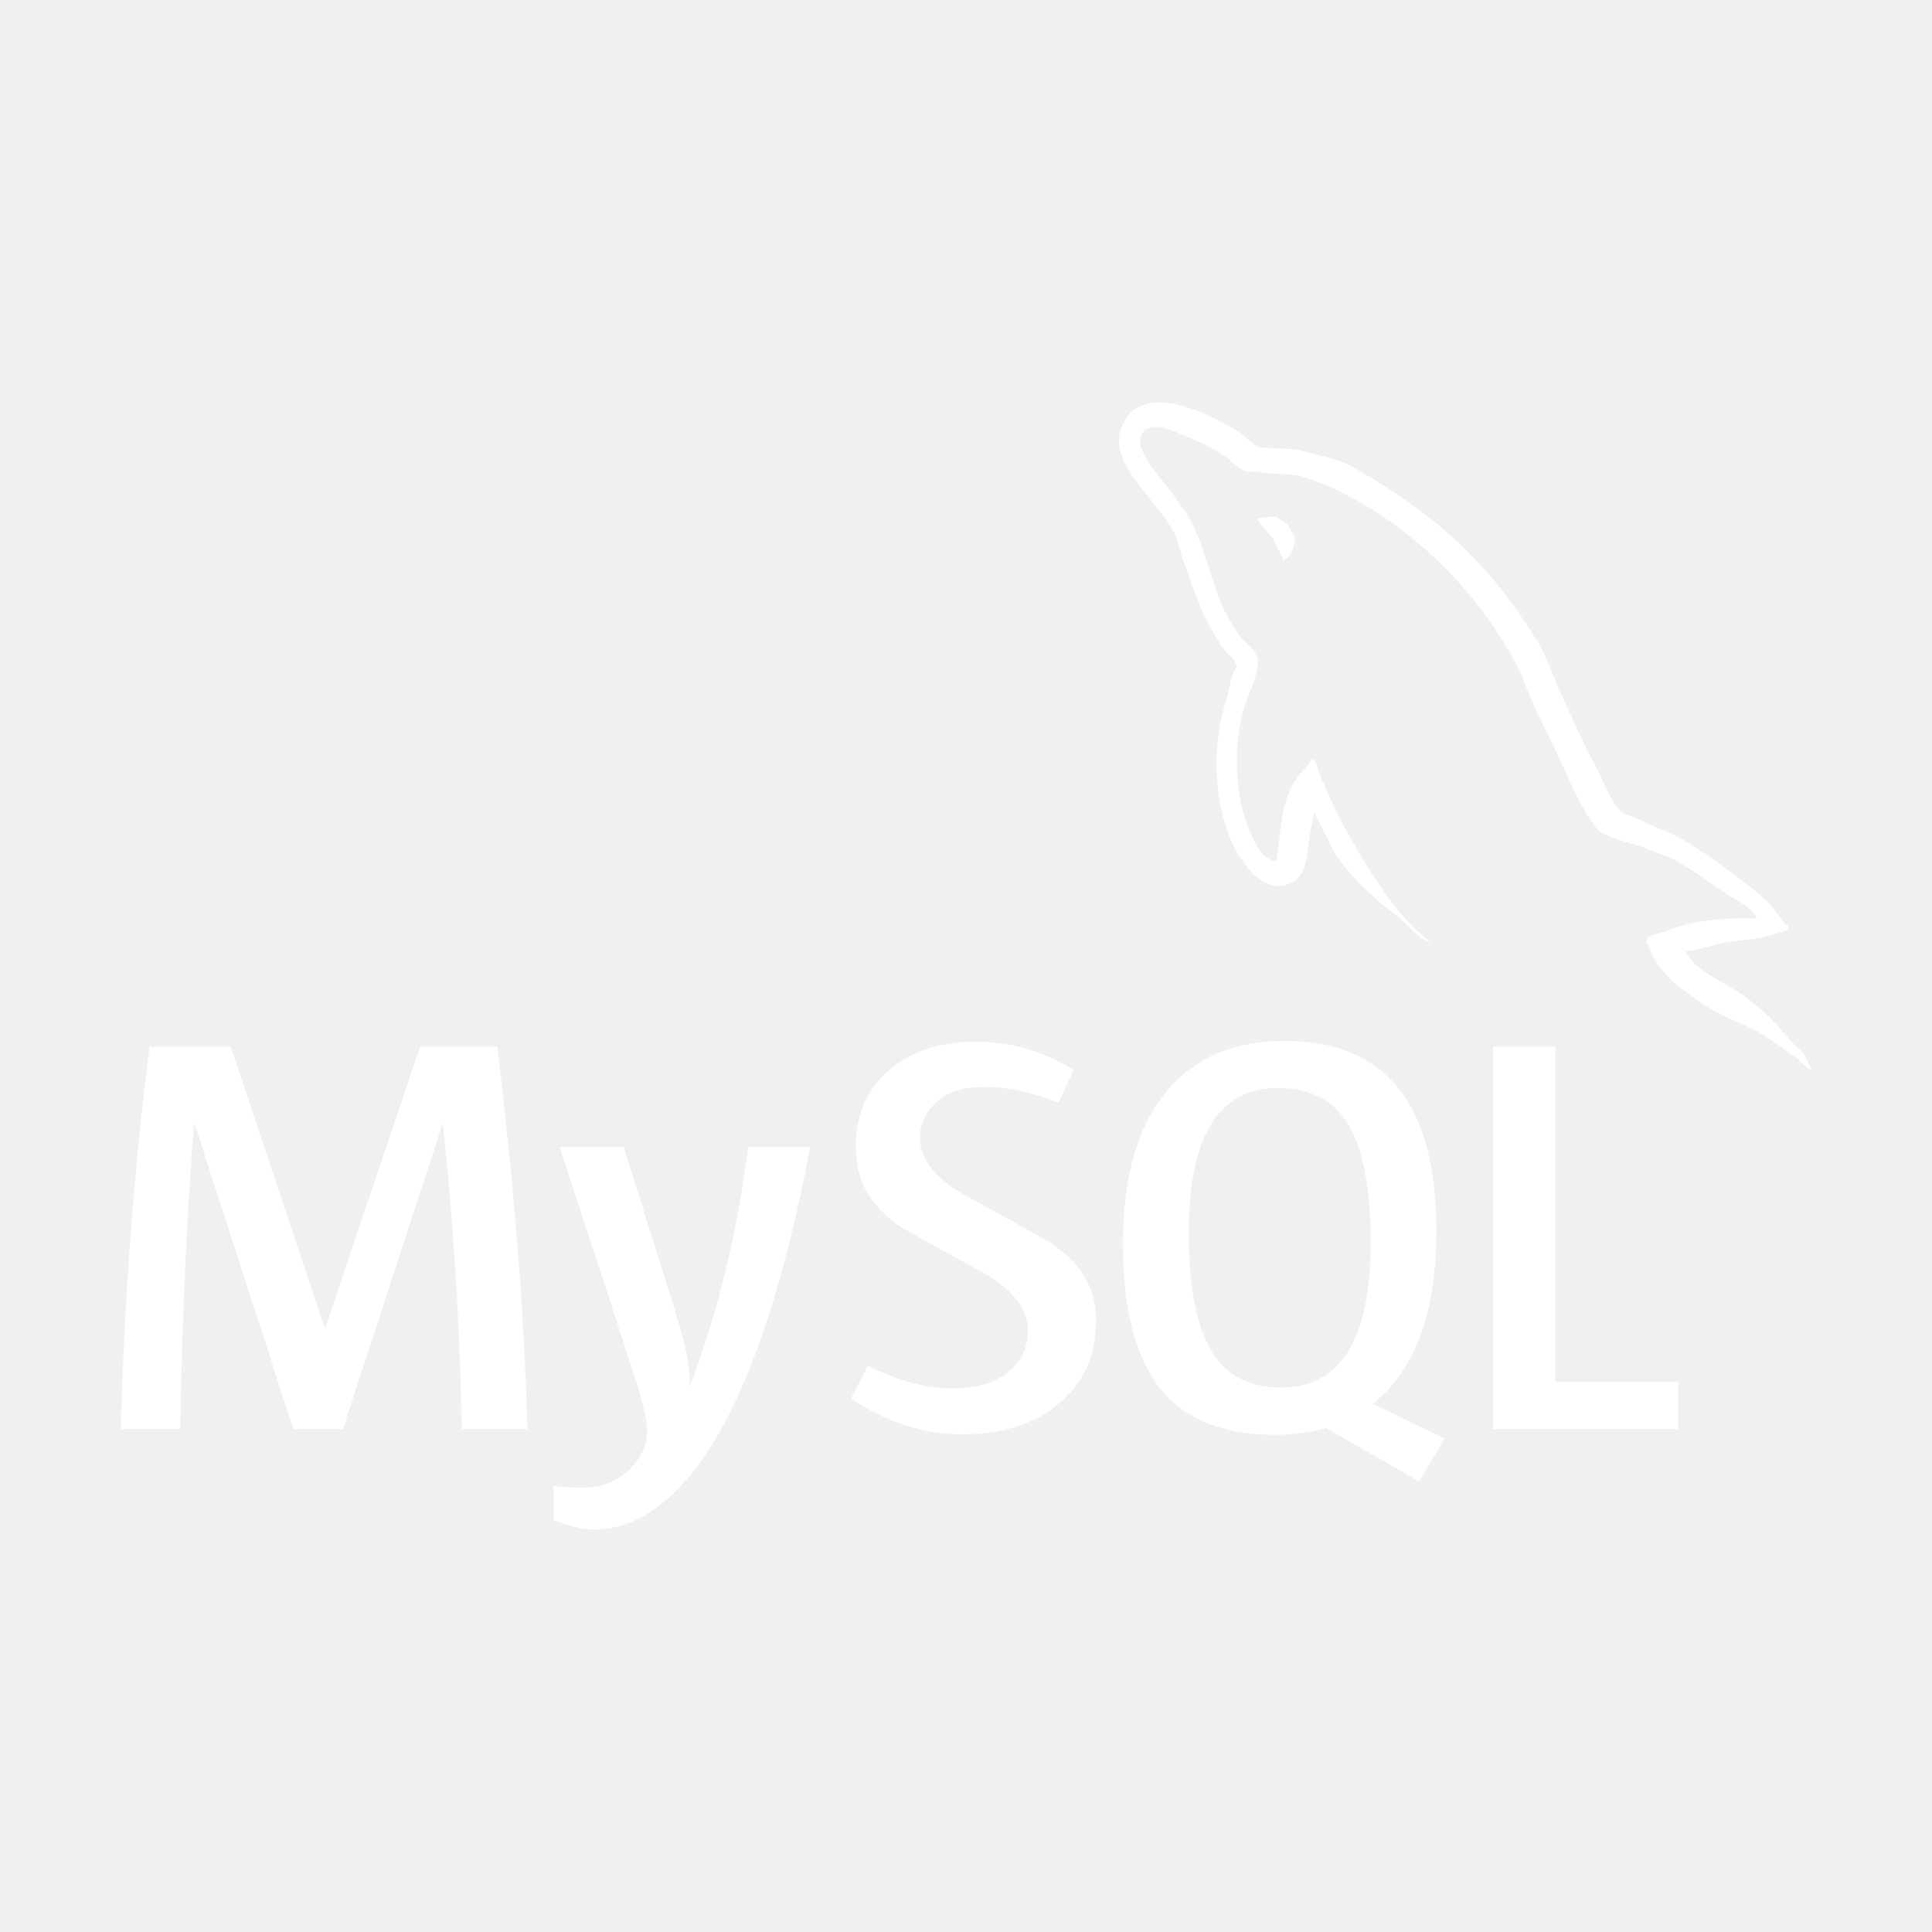
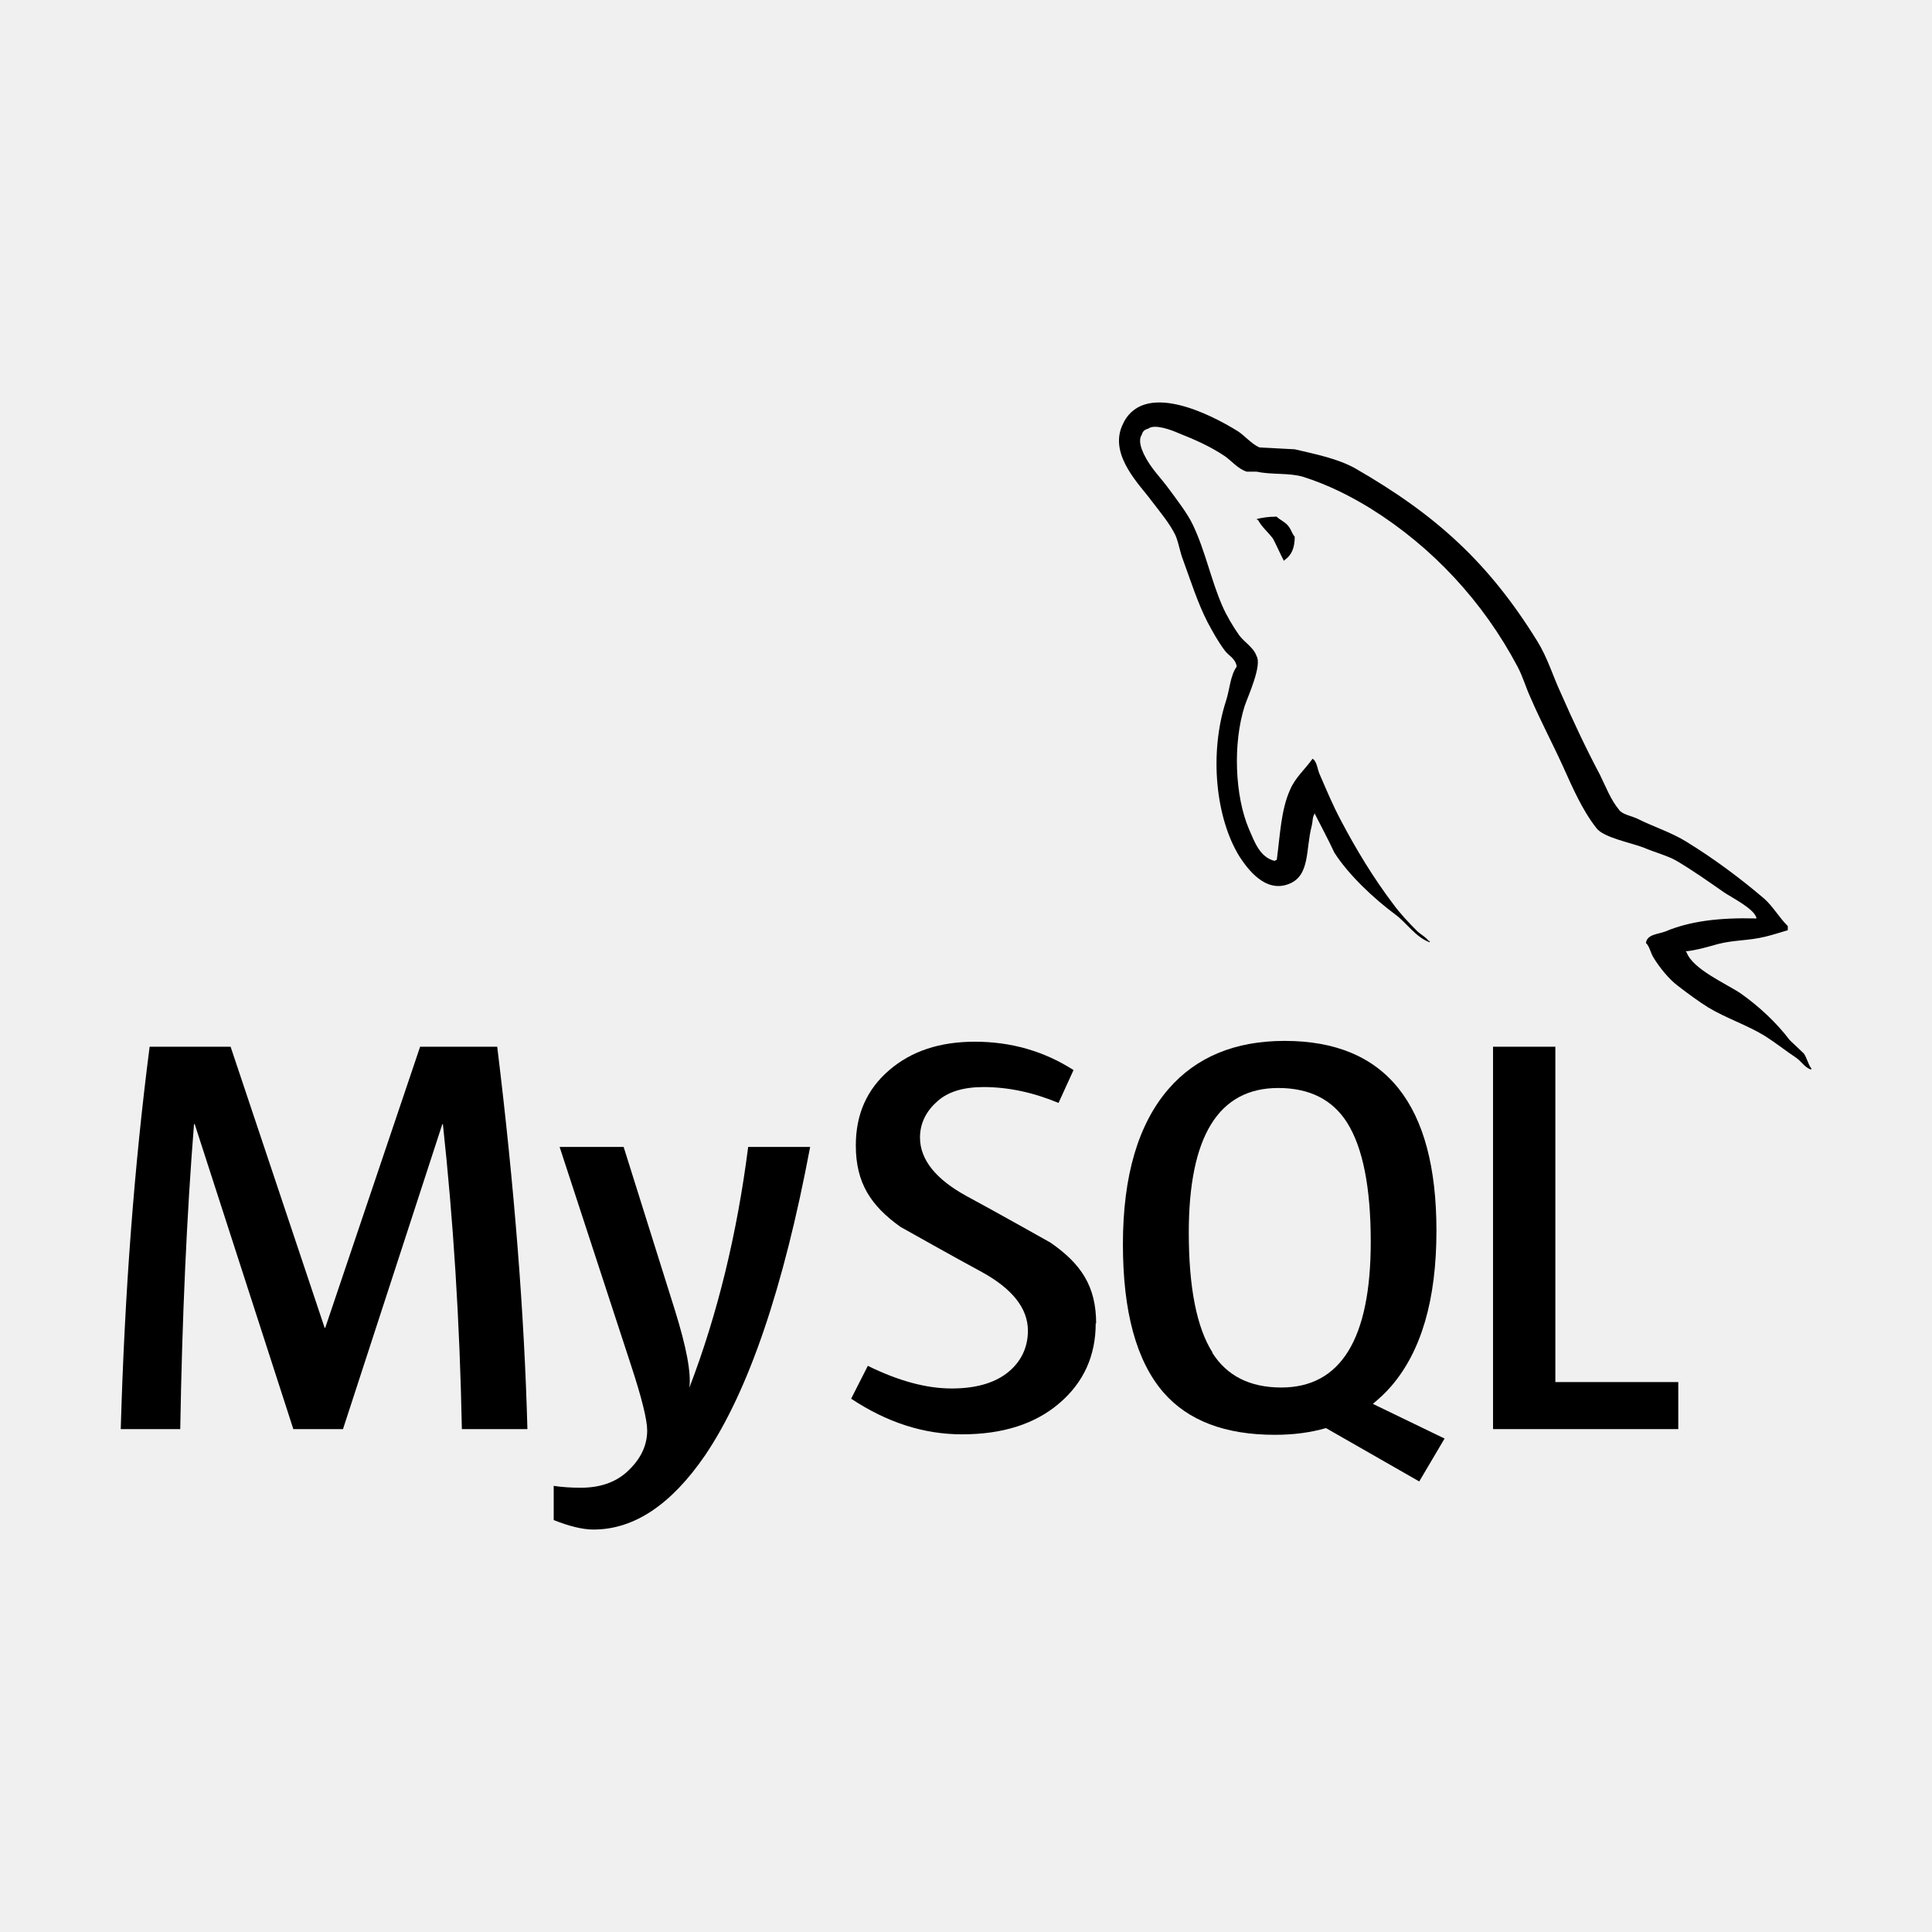
<svg xmlns="http://www.w3.org/2000/svg" width="64" height="64" viewBox="0 0 64 64" fill="none">
-   <path d="M22.357 43.401C22.739 44.628 22.901 45.484 22.835 45.972C23.769 43.536 24.417 40.871 24.784 37.994H26.837C25.955 42.68 24.792 46.088 23.355 48.212C22.23 49.852 20.998 50.668 19.661 50.668C19.304 50.668 18.869 50.563 18.342 50.354V49.221C18.598 49.261 18.902 49.283 19.242 49.283C19.867 49.283 20.368 49.11 20.75 48.775C21.21 48.362 21.438 47.9 21.439 47.389C21.439 47.035 21.26 46.309 20.903 45.224L18.538 37.994H20.659L22.357 43.401Z" fill="white" />
-   <path fill-rule="evenodd" clip-rule="evenodd" d="M42.557 34.481C45.909 34.481 47.584 36.582 47.584 40.772C47.584 43.051 47.083 44.774 46.073 45.935C45.891 46.145 45.688 46.33 45.478 46.505L47.848 47.651H47.855L47.014 49.075L43.924 47.307C43.413 47.456 42.847 47.53 42.231 47.53C40.584 47.53 39.354 47.062 38.537 46.122C37.641 45.082 37.198 43.445 37.198 41.219C37.198 38.953 37.703 37.24 38.706 36.076C39.63 35.012 40.914 34.481 42.557 34.481ZM42.343 36.041C40.369 36.042 39.381 37.638 39.38 40.829C39.38 42.651 39.642 43.981 40.167 44.805L40.162 44.817C40.647 45.579 41.405 45.962 42.443 45.963C44.417 45.963 45.408 44.35 45.408 41.134C45.407 39.331 45.146 38.016 44.624 37.188C44.141 36.425 43.376 36.041 42.343 36.041Z" fill="white" />
-   <path d="M32.294 34.508C33.489 34.508 34.581 34.819 35.562 35.447L35.065 36.536C34.225 36.186 33.395 36.01 32.581 36.01C31.921 36.01 31.409 36.162 31.054 36.479C30.697 36.792 30.476 37.192 30.476 37.682C30.476 38.431 31.022 39.078 32.03 39.628C32.947 40.12 34.8 41.164 34.8 41.164C35.81 41.864 36.311 42.607 36.311 43.841L36.297 43.834C36.297 44.912 35.897 45.796 35.094 46.482C34.292 47.17 33.221 47.514 31.866 47.514C30.599 47.514 29.382 47.12 28.195 46.334L28.748 45.245C29.77 45.748 30.691 45.995 31.524 45.995C32.298 45.995 32.908 45.827 33.351 45.491C33.789 45.153 34.05 44.68 34.051 44.083C34.051 43.327 33.515 42.685 32.54 42.146C31.643 41.663 29.86 40.659 29.826 40.64C28.841 39.935 28.35 39.181 28.35 37.942C28.35 36.911 28.718 36.088 29.448 35.458C30.183 34.821 31.127 34.508 32.294 34.508Z" fill="white" />
-   <path d="M10.754 43.985H10.774L13.917 34.674H16.471C17.036 39.289 17.369 43.515 17.471 47.341H15.3C15.23 43.762 15.014 40.399 14.671 37.238H14.653L11.362 47.341H9.717L6.45 37.238H6.427C6.186 40.269 6.034 43.636 5.971 47.341H4C4.128 42.838 4.448 38.613 4.957 34.674H7.639L10.754 43.985Z" fill="white" />
-   <path d="M51.523 45.783H55.595V47.341H49.459V34.674H51.523V45.783Z" fill="white" />
-   <path d="M37.166 14.116C37.819 12.542 40.116 13.732 41.003 14.283C41.222 14.423 41.469 14.716 41.725 14.823C42.112 14.839 42.502 14.866 42.892 14.884C43.622 15.055 44.314 15.194 44.89 15.513C47.571 17.055 49.314 18.636 50.924 21.239C51.267 21.79 51.437 22.388 51.717 22.987C52.107 23.876 52.545 24.809 52.993 25.651C53.191 26.05 53.356 26.495 53.636 26.829C53.743 26.983 54.055 27.03 54.242 27.121C54.758 27.382 55.379 27.578 55.869 27.886C56.771 28.439 57.651 29.094 58.444 29.771C58.733 30.027 58.943 30.402 59.223 30.678V30.814C58.973 30.891 58.723 30.968 58.476 31.029C57.928 31.164 57.442 31.135 56.912 31.272C56.586 31.363 56.18 31.483 55.839 31.514L55.871 31.548C56.077 32.108 57.168 32.577 57.667 32.911C58.273 33.342 58.837 33.863 59.289 34.458C59.443 34.609 59.6 34.746 59.756 34.9C59.861 35.054 59.893 35.252 60 35.39V35.435C59.781 35.363 59.671 35.156 59.501 35.041C59.158 34.812 58.812 34.538 58.473 34.323C57.879 33.955 57.191 33.737 56.584 33.371C56.242 33.156 55.915 32.914 55.589 32.662C55.29 32.445 54.966 32.036 54.78 31.73C54.67 31.56 54.653 31.36 54.524 31.238C54.558 30.948 54.929 30.948 55.162 30.858C55.972 30.517 56.941 30.392 58.188 30.425C58.141 30.117 57.365 29.734 57.108 29.559C56.605 29.207 56.082 28.839 55.545 28.52C55.265 28.352 54.782 28.224 54.472 28.087C54.052 27.919 53.115 27.75 52.882 27.43C52.413 26.833 52.096 26.096 51.77 25.375C51.438 24.645 51.034 23.882 50.708 23.126C50.538 22.76 50.457 22.435 50.27 22.082C49.129 19.927 47.449 18.12 45.405 16.846C44.736 16.433 43.989 16.055 43.161 15.793C42.694 15.658 42.131 15.732 41.632 15.625H41.306C41.026 15.548 40.789 15.259 40.57 15.108C40.087 14.786 39.601 14.571 39.025 14.342C38.822 14.251 38.246 14.033 38.041 14.198C37.92 14.231 37.855 14.28 37.822 14.403C37.698 14.585 37.809 14.864 37.886 15.032C38.121 15.522 38.446 15.812 38.742 16.224C39.008 16.588 39.335 17.003 39.522 17.4C39.928 18.256 40.115 19.207 40.488 20.064C40.628 20.388 40.846 20.757 41.048 21.041C41.219 21.277 41.527 21.442 41.625 21.734C41.811 22.042 41.345 23.055 41.235 23.375C40.832 24.63 40.908 26.378 41.374 27.465C41.561 27.892 41.732 28.401 42.231 28.52C42.261 28.487 42.232 28.502 42.295 28.485C42.407 27.641 42.436 26.831 42.732 26.17C42.903 25.758 43.247 25.467 43.48 25.134C43.636 25.227 43.637 25.501 43.73 25.683C43.936 26.156 44.151 26.674 44.407 27.155C44.921 28.135 45.497 29.083 46.15 29.946C46.372 30.252 46.686 30.589 46.966 30.864C47.092 30.974 47.226 31.037 47.326 31.17H47.36V31.215C46.894 31.045 46.597 30.57 46.223 30.295C45.521 29.775 44.683 28.995 44.202 28.244C44.002 27.813 43.781 27.404 43.562 26.973V26.936C43.466 27.06 43.497 27.182 43.45 27.367C43.25 28.134 43.403 29.003 42.703 29.279C41.907 29.601 41.312 28.759 41.062 28.378C40.269 27.102 40.051 24.958 40.611 23.224C40.737 22.844 40.749 22.39 40.969 22.078C40.919 21.803 40.705 21.726 40.579 21.558C40.36 21.271 40.173 20.932 40.003 20.613C39.676 19.981 39.441 19.232 39.194 18.558C39.084 18.28 39.053 18.008 38.943 17.742C38.756 17.347 38.418 16.946 38.15 16.596C37.788 16.091 36.746 15.11 37.166 14.116Z" fill="white" />
-   <path d="M42.283 17.11C42.41 17.232 42.609 17.308 42.703 17.461C42.782 17.566 42.796 17.673 42.89 17.78C42.89 18.149 42.783 18.392 42.564 18.544L42.53 18.578C42.404 18.336 42.298 18.091 42.172 17.846C42.013 17.634 41.797 17.458 41.671 17.22H41.639V17.19C41.828 17.148 42.011 17.115 42.279 17.115L42.283 17.11Z" fill="white" />
+   <path d="M22.357 43.401C22.739 44.628 22.901 45.484 22.835 45.972C23.769 43.536 24.417 40.871 24.784 37.994H26.837C25.955 42.68 24.792 46.088 23.355 48.212C22.23 49.852 20.998 50.668 19.661 50.668C19.304 50.668 18.869 50.563 18.342 50.354V49.221C18.598 49.261 18.902 49.283 19.242 49.283C19.867 49.283 20.368 49.11 20.75 48.775C21.21 48.362 21.438 47.9 21.439 47.389C21.439 47.035 21.26 46.309 20.903 45.224L18.538 37.994H20.659L22.357 43.401Z" fill="currentColor" />
+   <path fill-rule="evenodd" clip-rule="evenodd" d="M42.557 34.481C45.909 34.481 47.584 36.582 47.584 40.772C47.584 43.051 47.083 44.774 46.073 45.935C45.891 46.145 45.688 46.33 45.478 46.505L47.848 47.651H47.855L47.014 49.075L43.924 47.307C43.413 47.456 42.847 47.53 42.231 47.53C40.584 47.53 39.354 47.062 38.537 46.122C37.641 45.082 37.198 43.445 37.198 41.219C37.198 38.953 37.703 37.24 38.706 36.076C39.63 35.012 40.914 34.481 42.557 34.481ZM42.343 36.041C40.369 36.042 39.381 37.638 39.38 40.829C39.38 42.651 39.642 43.981 40.167 44.805L40.162 44.817C40.647 45.579 41.405 45.962 42.443 45.963C44.417 45.963 45.408 44.35 45.408 41.134C45.407 39.331 45.146 38.016 44.624 37.188C44.141 36.425 43.376 36.041 42.343 36.041Z" fill="currentColor" />
+   <path d="M32.294 34.508C33.489 34.508 34.581 34.819 35.562 35.447L35.065 36.536C34.225 36.186 33.395 36.01 32.581 36.01C31.921 36.01 31.409 36.162 31.054 36.479C30.697 36.792 30.476 37.192 30.476 37.682C30.476 38.431 31.022 39.078 32.03 39.628C32.947 40.12 34.8 41.164 34.8 41.164C35.81 41.864 36.311 42.607 36.311 43.841L36.297 43.834C36.297 44.912 35.897 45.796 35.094 46.482C34.292 47.17 33.221 47.514 31.866 47.514C30.599 47.514 29.382 47.12 28.195 46.334L28.748 45.245C29.77 45.748 30.691 45.995 31.524 45.995C32.298 45.995 32.908 45.827 33.351 45.491C33.789 45.153 34.05 44.68 34.051 44.083C34.051 43.327 33.515 42.685 32.54 42.146C31.643 41.663 29.86 40.659 29.826 40.64C28.841 39.935 28.35 39.181 28.35 37.942C28.35 36.911 28.718 36.088 29.448 35.458C30.183 34.821 31.127 34.508 32.294 34.508Z" fill="currentColor" />
+   <path d="M10.754 43.985H10.774L13.917 34.674H16.471C17.036 39.289 17.369 43.515 17.471 47.341H15.3C15.23 43.762 15.014 40.399 14.671 37.238H14.653L11.362 47.341H9.717L6.45 37.238H6.427C6.186 40.269 6.034 43.636 5.971 47.341H4C4.128 42.838 4.448 38.613 4.957 34.674H7.639L10.754 43.985Z" fill="currentColor" />
+   <path d="M51.523 45.783H55.595V47.341H49.459V34.674H51.523V45.783Z" fill="currentColor" />
+   <path d="M37.166 14.116C37.819 12.542 40.116 13.732 41.003 14.283C41.222 14.423 41.469 14.716 41.725 14.823C42.112 14.839 42.502 14.866 42.892 14.884C43.622 15.055 44.314 15.194 44.89 15.513C47.571 17.055 49.314 18.636 50.924 21.239C51.267 21.79 51.437 22.388 51.717 22.987C52.107 23.876 52.545 24.809 52.993 25.651C53.191 26.05 53.356 26.495 53.636 26.829C53.743 26.983 54.055 27.03 54.242 27.121C54.758 27.382 55.379 27.578 55.869 27.886C56.771 28.439 57.651 29.094 58.444 29.771C58.733 30.027 58.943 30.402 59.223 30.678V30.814C58.973 30.891 58.723 30.968 58.476 31.029C57.928 31.164 57.442 31.135 56.912 31.272C56.586 31.363 56.18 31.483 55.839 31.514L55.871 31.548C56.077 32.108 57.168 32.577 57.667 32.911C58.273 33.342 58.837 33.863 59.289 34.458C59.443 34.609 59.6 34.746 59.756 34.9C59.861 35.054 59.893 35.252 60 35.39V35.435C59.781 35.363 59.671 35.156 59.501 35.041C59.158 34.812 58.812 34.538 58.473 34.323C57.879 33.955 57.191 33.737 56.584 33.371C56.242 33.156 55.915 32.914 55.589 32.662C55.29 32.445 54.966 32.036 54.78 31.73C54.67 31.56 54.653 31.36 54.524 31.238C54.558 30.948 54.929 30.948 55.162 30.858C55.972 30.517 56.941 30.392 58.188 30.425C58.141 30.117 57.365 29.734 57.108 29.559C56.605 29.207 56.082 28.839 55.545 28.52C55.265 28.352 54.782 28.224 54.472 28.087C54.052 27.919 53.115 27.75 52.882 27.43C52.413 26.833 52.096 26.096 51.77 25.375C51.438 24.645 51.034 23.882 50.708 23.126C50.538 22.76 50.457 22.435 50.27 22.082C49.129 19.927 47.449 18.12 45.405 16.846C44.736 16.433 43.989 16.055 43.161 15.793C42.694 15.658 42.131 15.732 41.632 15.625H41.306C41.026 15.548 40.789 15.259 40.57 15.108C40.087 14.786 39.601 14.571 39.025 14.342C38.822 14.251 38.246 14.033 38.041 14.198C37.92 14.231 37.855 14.28 37.822 14.403C37.698 14.585 37.809 14.864 37.886 15.032C38.121 15.522 38.446 15.812 38.742 16.224C39.008 16.588 39.335 17.003 39.522 17.4C39.928 18.256 40.115 19.207 40.488 20.064C40.628 20.388 40.846 20.757 41.048 21.041C41.219 21.277 41.527 21.442 41.625 21.734C41.811 22.042 41.345 23.055 41.235 23.375C40.832 24.63 40.908 26.378 41.374 27.465C41.561 27.892 41.732 28.401 42.231 28.52C42.261 28.487 42.232 28.502 42.295 28.485C42.407 27.641 42.436 26.831 42.732 26.17C42.903 25.758 43.247 25.467 43.48 25.134C43.636 25.227 43.637 25.501 43.73 25.683C43.936 26.156 44.151 26.674 44.407 27.155C44.921 28.135 45.497 29.083 46.15 29.946C46.372 30.252 46.686 30.589 46.966 30.864C47.092 30.974 47.226 31.037 47.326 31.17H47.36V31.215C46.894 31.045 46.597 30.57 46.223 30.295C45.521 29.775 44.683 28.995 44.202 28.244C44.002 27.813 43.781 27.404 43.562 26.973V26.936C43.466 27.06 43.497 27.182 43.45 27.367C43.25 28.134 43.403 29.003 42.703 29.279C41.907 29.601 41.312 28.759 41.062 28.378C40.269 27.102 40.051 24.958 40.611 23.224C40.737 22.844 40.749 22.39 40.969 22.078C40.919 21.803 40.705 21.726 40.579 21.558C40.36 21.271 40.173 20.932 40.003 20.613C39.676 19.981 39.441 19.232 39.194 18.558C39.084 18.28 39.053 18.008 38.943 17.742C38.756 17.347 38.418 16.946 38.15 16.596C37.788 16.091 36.746 15.11 37.166 14.116Z" fill="currentColor" />
+   <path d="M42.283 17.11C42.41 17.232 42.609 17.308 42.703 17.461C42.782 17.566 42.796 17.673 42.89 17.78C42.89 18.149 42.783 18.392 42.564 18.544L42.53 18.578C42.404 18.336 42.298 18.091 42.172 17.846C42.013 17.634 41.797 17.458 41.671 17.22H41.639V17.19C41.828 17.148 42.011 17.115 42.279 17.115L42.283 17.11Z" fill="currentColor" />
</svg>
